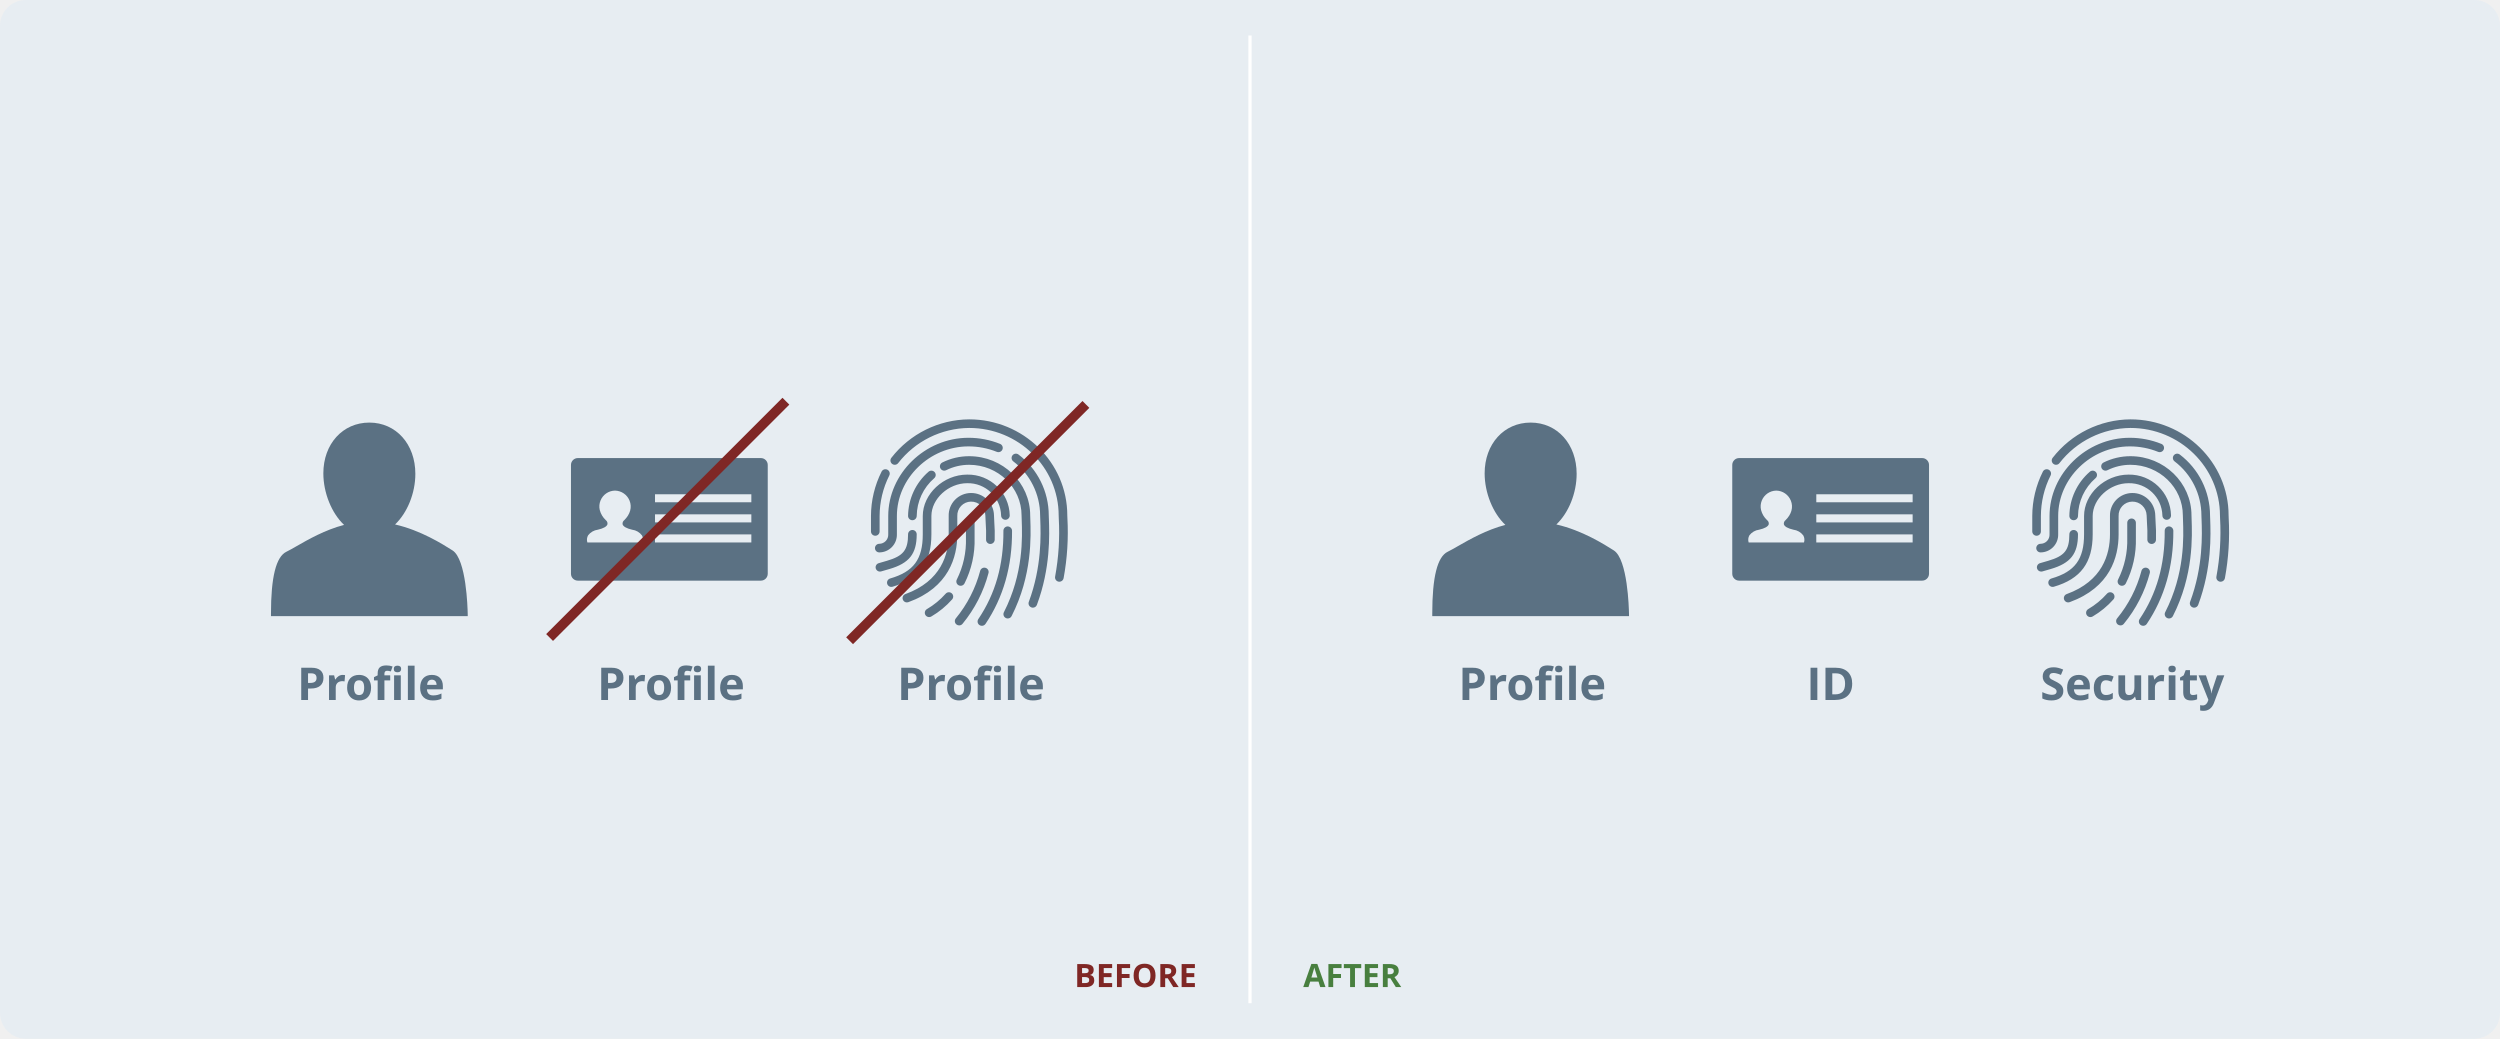
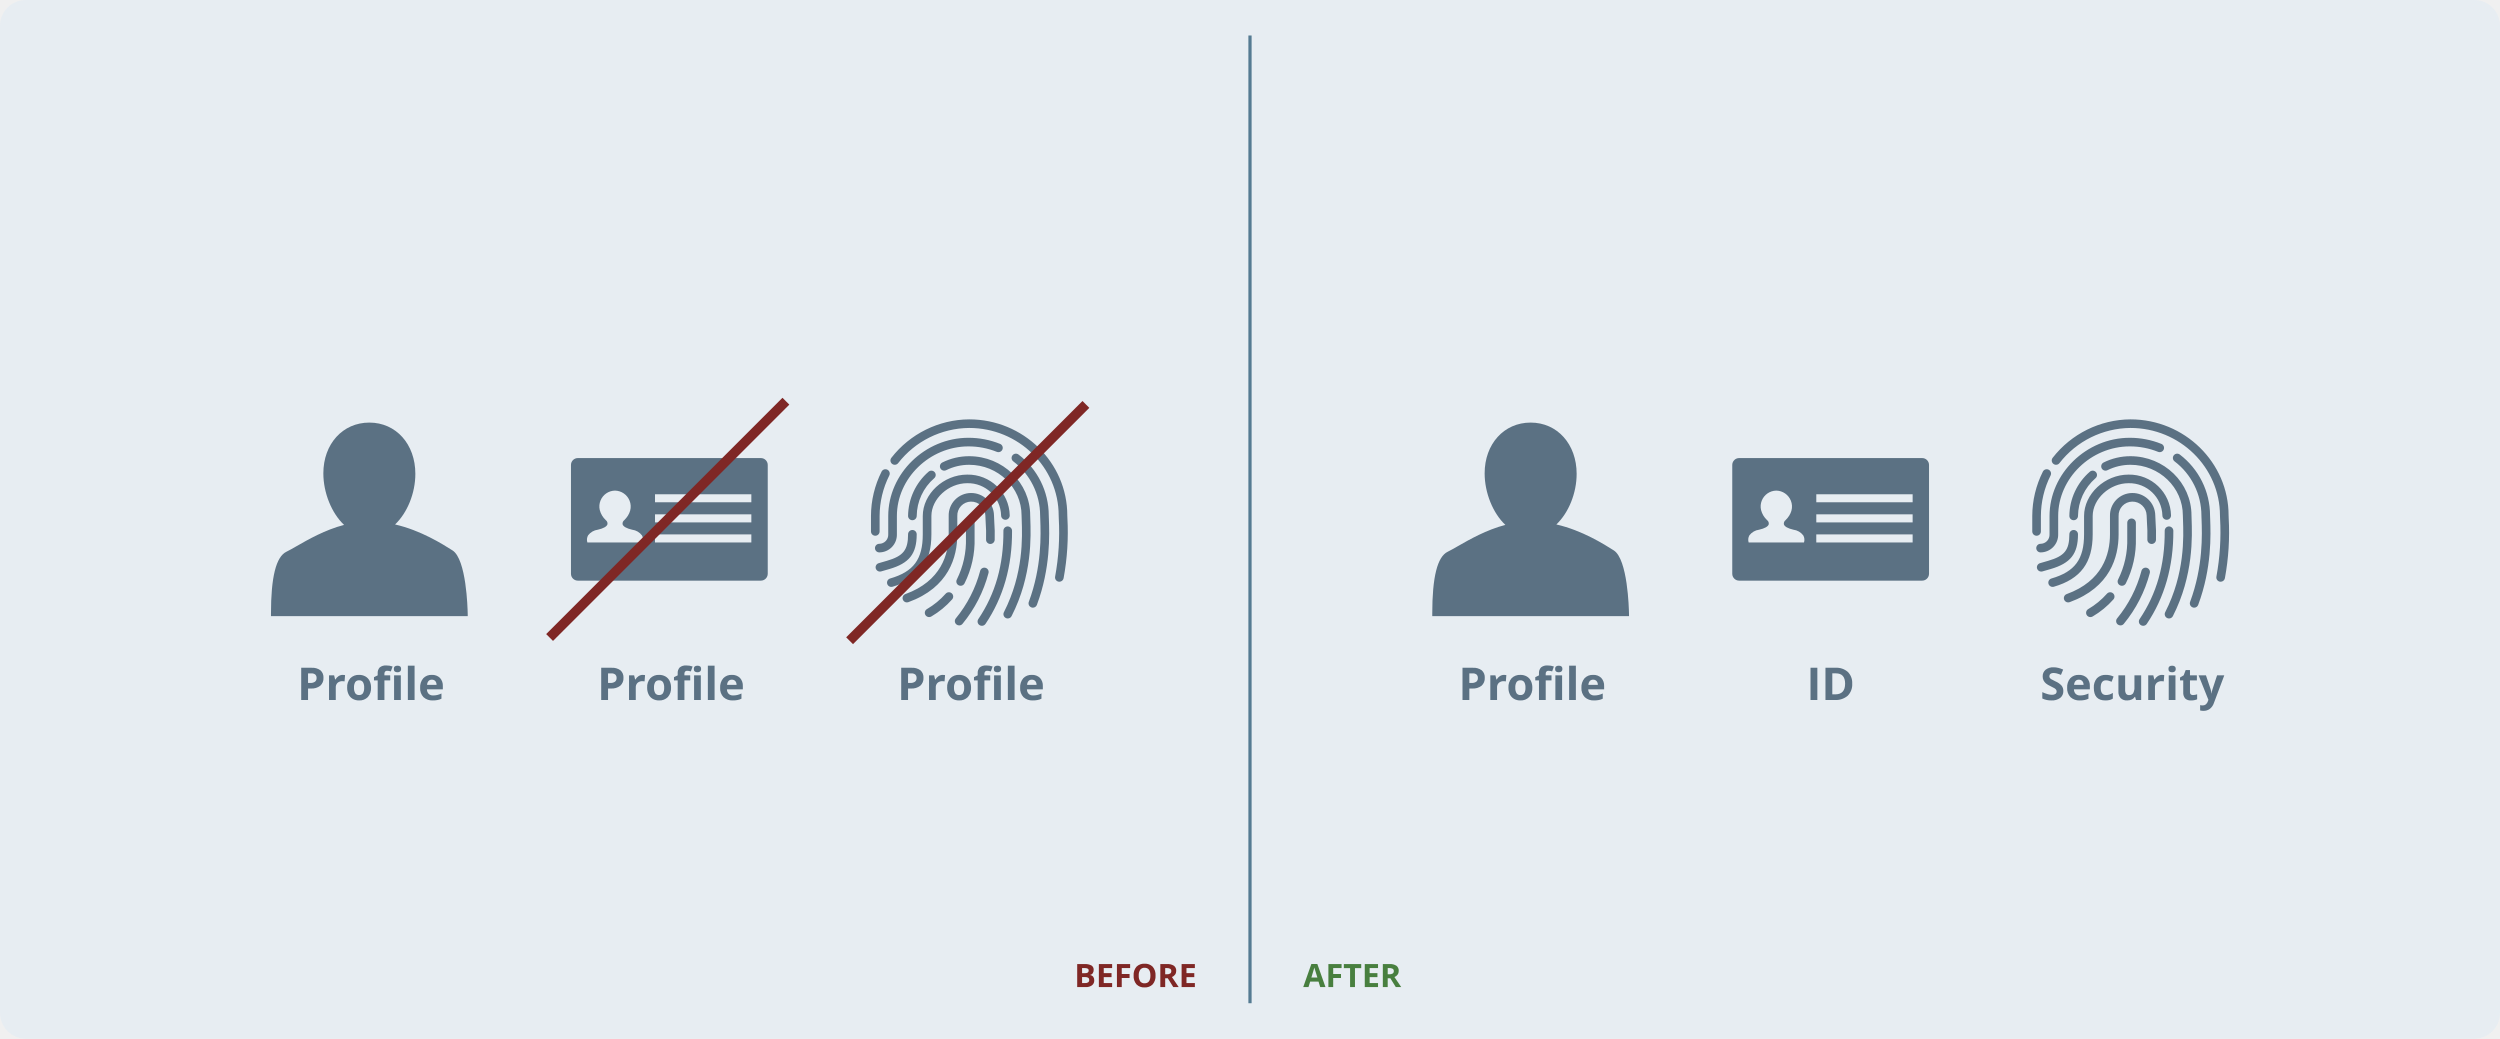
<svg xmlns="http://www.w3.org/2000/svg" width="775" height="322" viewBox="0 0 775 322">
  <g transform="translate(-441 -489)">
    <rect width="775" height="322" rx="8" transform="translate(441 489)" fill="#e7edf2" />
    <g transform="translate(145 -114)">
      <path d="M61,60H0v-.734C0,47.881,1.572,41.591,4.8,40.033c.837-.4,1.917-1.021,3.163-1.736,3.568-2.044,8.825-5.055,14.7-6.577-3.837-3.6-6.425-9.93-6.425-15.975C16.238,6.622,22.235,0,30.5,0S44.759,6.683,44.759,15.892c0,5.974-2.48,12.067-6.285,15.691,7.988,1.822,14.793,6.137,17.8,8.042,4.3,2.726,4.686,17.906,4.716,19.628L61,60Z" transform="translate(380 734)" fill="#5b7183" />
-       <text transform="translate(411 820)" fill="#5b7183" font-size="14" font-family="OpenSans-Bold, Open Sans" font-weight="700">
-         <tspan x="-22.883" y="0">Profile</tspan>
-       </text>
-       <text transform="translate(504 820)" fill="#5b7183" font-size="14" font-family="OpenSans-Bold, Open Sans" font-weight="700">
-         <tspan x="-22.883" y="0">Profile</tspan>
-       </text>
-       <text transform="translate(597 820)" fill="#5b7183" font-size="14" font-family="OpenSans-Bold, Open Sans" font-weight="700">
-         <tspan x="-22.883" y="0">Profile</tspan>
-       </text>
-       <text transform="translate(771 820)" fill="#5b7183" font-size="14" font-family="OpenSans-Bold, Open Sans" font-weight="700">
-         <tspan x="-22.883" y="0">Profile</tspan>
-       </text>
-       <text transform="translate(863.5 820)" fill="#5b7183" font-size="14" font-family="OpenSans-Bold, Open Sans" font-weight="700">
-         <tspan x="-7.499" y="0">ID</tspan>
-       </text>
-       <text transform="translate(957 820)" fill="#5b7183" font-size="14" font-family="OpenSans-Bold, Open Sans" font-weight="700">
-         <tspan x="-28.526" y="0">Security</tspan>
-       </text>
+       <path d="M-19.506-5.291h.7a2.322,2.322,0,0,0,1.463-.386A1.352,1.352,0,0,0-16.861-6.8a1.386,1.386,0,0,0-.407-1.1,1.906,1.906,0,0,0-1.275-.355h-.964Zm4.785-1.586a3.055,3.055,0,0,1-1.008,2.468,4.312,4.312,0,0,1-2.868.854h-.909V0h-2.119V-9.994h3.192a4.246,4.246,0,0,1,2.765.783A2.854,2.854,0,0,1-14.721-6.877Zm5.988-.909a3.362,3.362,0,0,1,.7.062L-8.186-5.77A2.388,2.388,0,0,0-8.8-5.838a2.211,2.211,0,0,0-1.555.513,1.853,1.853,0,0,0-.557,1.436V0H-13V-7.643h1.579l.308,1.285h.1a2.873,2.873,0,0,1,.96-1.036A2.368,2.368,0,0,1-8.733-7.786ZM-5.26-3.835a3.208,3.208,0,0,0,.373,1.716,1.332,1.332,0,0,0,1.213.581,1.311,1.311,0,0,0,1.2-.578,3.254,3.254,0,0,0,.366-1.719,3.157,3.157,0,0,0-.369-1.7A1.335,1.335,0,0,0-3.688-6.1a1.33,1.33,0,0,0-1.2.564A3.154,3.154,0,0,0-5.26-3.835Zm5.284,0A4.107,4.107,0,0,1-.96-.916,3.569,3.569,0,0,1-3.7.137,3.835,3.835,0,0,1-5.643-.345,3.207,3.207,0,0,1-6.935-1.729a4.652,4.652,0,0,1-.451-2.105,4.084,4.084,0,0,1,.978-2.912A3.59,3.59,0,0,1-3.661-7.786a3.856,3.856,0,0,1,1.941.479A3.194,3.194,0,0,1-.427-5.934,4.608,4.608,0,0,1,.024-3.835ZM5.971-6.077h-1.8V0H2.082V-6.077H.933v-1l1.148-.561V-8.2a2.5,2.5,0,0,1,.643-1.907,2.945,2.945,0,0,1,2.058-.6,5.355,5.355,0,0,1,1.921.321L6.169-8.859a3.886,3.886,0,0,0-1.162-.2.752.752,0,0,0-.643.263,1.089,1.089,0,0,0-.2.673v.479h1.8ZM7.079-9.618q0-1.019,1.135-1.019T9.348-9.618a.993.993,0,0,1-.284.755,1.192,1.192,0,0,1-.851.27Q7.079-8.593,7.079-9.618ZM9.252,0H7.167V-7.643H9.252Zm4.266,0H11.433V-10.637h2.085Zm5.353-6.3a1.322,1.322,0,0,0-1.039.42A1.946,1.946,0,0,0,17.4-4.689h2.926a1.738,1.738,0,0,0-.4-1.193A1.366,1.366,0,0,0,18.871-6.3ZM19.165.137A3.945,3.945,0,0,1,16.28-.882a3.857,3.857,0,0,1-1.039-2.885,4.242,4.242,0,0,1,.96-2.97,3.42,3.42,0,0,1,2.656-1.049,3.366,3.366,0,0,1,2.522.923,3.491,3.491,0,0,1,.9,2.55V-3.3H17.353a2.007,2.007,0,0,0,.526,1.388,1.852,1.852,0,0,0,1.381.5,5.732,5.732,0,0,0,1.306-.144,6.533,6.533,0,0,0,1.285-.458V-.4A4.9,4.9,0,0,1,20.682,0,7.37,7.37,0,0,1,19.165.137Z" transform="translate(411 820)" fill="#5b7183" />
+       <path d="M-19.506-5.291h.7a2.322,2.322,0,0,0,1.463-.386A1.352,1.352,0,0,0-16.861-6.8a1.386,1.386,0,0,0-.407-1.1,1.906,1.906,0,0,0-1.275-.355h-.964Zm4.785-1.586a3.055,3.055,0,0,1-1.008,2.468,4.312,4.312,0,0,1-2.868.854h-.909V0h-2.119V-9.994h3.192a4.246,4.246,0,0,1,2.765.783A2.854,2.854,0,0,1-14.721-6.877Zm5.988-.909a3.362,3.362,0,0,1,.7.062L-8.186-5.77A2.388,2.388,0,0,0-8.8-5.838a2.211,2.211,0,0,0-1.555.513,1.853,1.853,0,0,0-.557,1.436V0H-13V-7.643h1.579l.308,1.285h.1a2.873,2.873,0,0,1,.96-1.036A2.368,2.368,0,0,1-8.733-7.786ZM-5.26-3.835a3.208,3.208,0,0,0,.373,1.716,1.332,1.332,0,0,0,1.213.581,1.311,1.311,0,0,0,1.2-.578,3.254,3.254,0,0,0,.366-1.719,3.157,3.157,0,0,0-.369-1.7A1.335,1.335,0,0,0-3.688-6.1a1.33,1.33,0,0,0-1.2.564A3.154,3.154,0,0,0-5.26-3.835Zm5.284,0A4.107,4.107,0,0,1-.96-.916,3.569,3.569,0,0,1-3.7.137,3.835,3.835,0,0,1-5.643-.345,3.207,3.207,0,0,1-6.935-1.729a4.652,4.652,0,0,1-.451-2.105,4.084,4.084,0,0,1,.978-2.912A3.59,3.59,0,0,1-3.661-7.786a3.856,3.856,0,0,1,1.941.479A3.194,3.194,0,0,1-.427-5.934,4.608,4.608,0,0,1,.024-3.835ZM5.971-6.077h-1.8V0H2.082V-6.077H.933v-1l1.148-.561V-8.2a2.5,2.5,0,0,1,.643-1.907,2.945,2.945,0,0,1,2.058-.6,5.355,5.355,0,0,1,1.921.321L6.169-8.859a3.886,3.886,0,0,0-1.162-.2.752.752,0,0,0-.643.263,1.089,1.089,0,0,0-.2.673v.479h1.8ZM7.079-9.618q0-1.019,1.135-1.019T9.348-9.618a.993.993,0,0,1-.284.755,1.192,1.192,0,0,1-.851.27Q7.079-8.593,7.079-9.618ZM9.252,0H7.167V-7.643H9.252Zm4.266,0H11.433V-10.637h2.085Zm5.353-6.3a1.322,1.322,0,0,0-1.039.42A1.946,1.946,0,0,0,17.4-4.689h2.926a1.738,1.738,0,0,0-.4-1.193A1.366,1.366,0,0,0,18.871-6.3ZM19.165.137A3.945,3.945,0,0,1,16.28-.882a3.857,3.857,0,0,1-1.039-2.885,4.242,4.242,0,0,1,.96-2.97,3.42,3.42,0,0,1,2.656-1.049,3.366,3.366,0,0,1,2.522.923,3.491,3.491,0,0,1,.9,2.55V-3.3H17.353a2.007,2.007,0,0,0,.526,1.388,1.852,1.852,0,0,0,1.381.5,5.732,5.732,0,0,0,1.306-.144,6.533,6.533,0,0,0,1.285-.458V-.4A4.9,4.9,0,0,1,20.682,0,7.37,7.37,0,0,1,19.165.137Z" transform="translate(504 820)" fill="#5b7183" />
+       <path d="M-19.506-5.291h.7a2.322,2.322,0,0,0,1.463-.386A1.352,1.352,0,0,0-16.861-6.8a1.386,1.386,0,0,0-.407-1.1,1.906,1.906,0,0,0-1.275-.355h-.964Zm4.785-1.586a3.055,3.055,0,0,1-1.008,2.468,4.312,4.312,0,0,1-2.868.854h-.909V0h-2.119V-9.994h3.192a4.246,4.246,0,0,1,2.765.783A2.854,2.854,0,0,1-14.721-6.877Zm5.988-.909a3.362,3.362,0,0,1,.7.062L-8.186-5.77A2.388,2.388,0,0,0-8.8-5.838a2.211,2.211,0,0,0-1.555.513,1.853,1.853,0,0,0-.557,1.436V0H-13V-7.643h1.579l.308,1.285h.1a2.873,2.873,0,0,1,.96-1.036A2.368,2.368,0,0,1-8.733-7.786ZM-5.26-3.835a3.208,3.208,0,0,0,.373,1.716,1.332,1.332,0,0,0,1.213.581,1.311,1.311,0,0,0,1.2-.578,3.254,3.254,0,0,0,.366-1.719,3.157,3.157,0,0,0-.369-1.7A1.335,1.335,0,0,0-3.688-6.1a1.33,1.33,0,0,0-1.2.564A3.154,3.154,0,0,0-5.26-3.835Zm5.284,0A4.107,4.107,0,0,1-.96-.916,3.569,3.569,0,0,1-3.7.137,3.835,3.835,0,0,1-5.643-.345,3.207,3.207,0,0,1-6.935-1.729a4.652,4.652,0,0,1-.451-2.105,4.084,4.084,0,0,1,.978-2.912A3.59,3.59,0,0,1-3.661-7.786a3.856,3.856,0,0,1,1.941.479A3.194,3.194,0,0,1-.427-5.934,4.608,4.608,0,0,1,.024-3.835ZM5.971-6.077h-1.8V0H2.082V-6.077H.933v-1l1.148-.561V-8.2a2.5,2.5,0,0,1,.643-1.907,2.945,2.945,0,0,1,2.058-.6,5.355,5.355,0,0,1,1.921.321L6.169-8.859a3.886,3.886,0,0,0-1.162-.2.752.752,0,0,0-.643.263,1.089,1.089,0,0,0-.2.673v.479h1.8ZM7.079-9.618q0-1.019,1.135-1.019T9.348-9.618a.993.993,0,0,1-.284.755,1.192,1.192,0,0,1-.851.27Q7.079-8.593,7.079-9.618ZM9.252,0H7.167V-7.643H9.252Zm4.266,0H11.433V-10.637h2.085Zm5.353-6.3a1.322,1.322,0,0,0-1.039.42A1.946,1.946,0,0,0,17.4-4.689h2.926a1.738,1.738,0,0,0-.4-1.193A1.366,1.366,0,0,0,18.871-6.3ZM19.165.137A3.945,3.945,0,0,1,16.28-.882a3.857,3.857,0,0,1-1.039-2.885,4.242,4.242,0,0,1,.96-2.97,3.42,3.42,0,0,1,2.656-1.049,3.366,3.366,0,0,1,2.522.923,3.491,3.491,0,0,1,.9,2.55V-3.3H17.353a2.007,2.007,0,0,0,.526,1.388,1.852,1.852,0,0,0,1.381.5,5.732,5.732,0,0,0,1.306-.144,6.533,6.533,0,0,0,1.285-.458V-.4A4.9,4.9,0,0,1,20.682,0,7.37,7.37,0,0,1,19.165.137Z" transform="translate(597 820)" fill="#5b7183" />
+       <path d="M-19.506-5.291h.7a2.322,2.322,0,0,0,1.463-.386A1.352,1.352,0,0,0-16.861-6.8a1.386,1.386,0,0,0-.407-1.1,1.906,1.906,0,0,0-1.275-.355h-.964Zm4.785-1.586a3.055,3.055,0,0,1-1.008,2.468,4.312,4.312,0,0,1-2.868.854h-.909V0h-2.119V-9.994h3.192a4.246,4.246,0,0,1,2.765.783A2.854,2.854,0,0,1-14.721-6.877Zm5.988-.909a3.362,3.362,0,0,1,.7.062L-8.186-5.77A2.388,2.388,0,0,0-8.8-5.838a2.211,2.211,0,0,0-1.555.513,1.853,1.853,0,0,0-.557,1.436V0H-13V-7.643h1.579l.308,1.285h.1a2.873,2.873,0,0,1,.96-1.036A2.368,2.368,0,0,1-8.733-7.786ZM-5.26-3.835a3.208,3.208,0,0,0,.373,1.716,1.332,1.332,0,0,0,1.213.581,1.311,1.311,0,0,0,1.2-.578,3.254,3.254,0,0,0,.366-1.719,3.157,3.157,0,0,0-.369-1.7A1.335,1.335,0,0,0-3.688-6.1a1.33,1.33,0,0,0-1.2.564A3.154,3.154,0,0,0-5.26-3.835Zm5.284,0A4.107,4.107,0,0,1-.96-.916,3.569,3.569,0,0,1-3.7.137,3.835,3.835,0,0,1-5.643-.345,3.207,3.207,0,0,1-6.935-1.729a4.652,4.652,0,0,1-.451-2.105,4.084,4.084,0,0,1,.978-2.912A3.59,3.59,0,0,1-3.661-7.786a3.856,3.856,0,0,1,1.941.479A3.194,3.194,0,0,1-.427-5.934,4.608,4.608,0,0,1,.024-3.835ZM5.971-6.077h-1.8V0H2.082V-6.077H.933v-1l1.148-.561V-8.2a2.5,2.5,0,0,1,.643-1.907,2.945,2.945,0,0,1,2.058-.6,5.355,5.355,0,0,1,1.921.321L6.169-8.859a3.886,3.886,0,0,0-1.162-.2.752.752,0,0,0-.643.263,1.089,1.089,0,0,0-.2.673v.479h1.8ZM7.079-9.618q0-1.019,1.135-1.019T9.348-9.618a.993.993,0,0,1-.284.755,1.192,1.192,0,0,1-.851.27Q7.079-8.593,7.079-9.618ZM9.252,0H7.167V-7.643H9.252Zm4.266,0H11.433V-10.637h2.085Zm5.353-6.3a1.322,1.322,0,0,0-1.039.42A1.946,1.946,0,0,0,17.4-4.689h2.926a1.738,1.738,0,0,0-.4-1.193A1.366,1.366,0,0,0,18.871-6.3ZM19.165.137A3.945,3.945,0,0,1,16.28-.882a3.857,3.857,0,0,1-1.039-2.885,4.242,4.242,0,0,1,.96-2.97,3.42,3.42,0,0,1,2.656-1.049,3.366,3.366,0,0,1,2.522.923,3.491,3.491,0,0,1,.9,2.55V-3.3H17.353a2.007,2.007,0,0,0,.526,1.388,1.852,1.852,0,0,0,1.381.5,5.732,5.732,0,0,0,1.306-.144,6.533,6.533,0,0,0,1.285-.458V-.4A4.9,4.9,0,0,1,20.682,0,7.37,7.37,0,0,1,19.165.137Z" transform="translate(771 820)" fill="#5b7183" />
+       <path d="M-6.241,0V-9.994h2.119V0ZM6.686-5.093a4.922,4.922,0,0,1-1.4,3.78A5.729,5.729,0,0,1,1.224,0h-2.83V-9.994H1.531A5.284,5.284,0,0,1,5.332-8.7,4.752,4.752,0,0,1,6.686-5.093Zm-2.2.055q0-3.22-2.844-3.22H.513V-1.75h.909Q4.484-1.75,4.484-5.038Z" transform="translate(863.5 820)" fill="#5b7183" />
+       <path d="M-21.369-2.775a2.583,2.583,0,0,1-.974,2.133,4.232,4.232,0,0,1-2.71.779,6.366,6.366,0,0,1-2.83-.6V-2.434a11.663,11.663,0,0,0,1.712.636,5.067,5.067,0,0,0,1.282.185,1.822,1.822,0,0,0,1.07-.267.912.912,0,0,0,.373-.793.875.875,0,0,0-.164-.523,1.836,1.836,0,0,0-.482-.441,12.4,12.4,0,0,0-1.3-.677,6.14,6.14,0,0,1-1.374-.827,3.105,3.105,0,0,1-.731-.923,2.634,2.634,0,0,1-.273-1.23,2.583,2.583,0,0,1,.9-2.085,3.735,3.735,0,0,1,2.485-.759,5.868,5.868,0,0,1,1.487.185,10.22,10.22,0,0,1,1.48.52L-22.1-7.786a10,10,0,0,0-1.323-.458,4.258,4.258,0,0,0-1.029-.13,1.362,1.362,0,0,0-.923.28.925.925,0,0,0-.321.731.905.905,0,0,0,.13.489,1.428,1.428,0,0,0,.414.4,12.787,12.787,0,0,0,1.343.7,5.345,5.345,0,0,1,1.921,1.343A2.622,2.622,0,0,1-21.369-2.775ZM-16.557-6.3a1.322,1.322,0,0,0-1.039.42,1.946,1.946,0,0,0-.431,1.193H-15.1a1.738,1.738,0,0,0-.4-1.193A1.366,1.366,0,0,0-16.557-6.3Zm.294,6.439A3.945,3.945,0,0,1-19.147-.882a3.857,3.857,0,0,1-1.039-2.885,4.242,4.242,0,0,1,.96-2.97A3.42,3.42,0,0,1-16.57-7.786a3.366,3.366,0,0,1,2.522.923,3.491,3.491,0,0,1,.9,2.55V-3.3h-4.929a2.007,2.007,0,0,0,.526,1.388,1.852,1.852,0,0,0,1.381.5,5.732,5.732,0,0,0,1.306-.144,6.533,6.533,0,0,0,1.285-.458V-.4A4.9,4.9,0,0,1-14.745,0,7.37,7.37,0,0,1-16.263.137Zm7.916,0q-3.568,0-3.568-3.917a4.178,4.178,0,0,1,.971-2.977A3.641,3.641,0,0,1-8.162-7.786a5.3,5.3,0,0,1,2.379.52L-6.4-5.653q-.492-.2-.916-.325A2.951,2.951,0,0,0-8.162-6.1q-1.627,0-1.627,2.311,0,2.242,1.627,2.242a3.709,3.709,0,0,0,1.114-.161,4.023,4.023,0,0,0,1.025-.5V-.431A3.36,3.36,0,0,1-7.044.014,5.747,5.747,0,0,1-8.347.137ZM1.162,0,.882-.978H.772a2.2,2.2,0,0,1-.95.824,3.244,3.244,0,0,1-1.4.291,2.669,2.669,0,0,1-2.03-.721,2.9,2.9,0,0,1-.684-2.075V-7.643h2.085v4.464a2.144,2.144,0,0,0,.294,1.241,1.069,1.069,0,0,0,.937.414A1.408,1.408,0,0,0,.287-2.109a3.625,3.625,0,0,0,.39-1.938v-3.6H2.762V0ZM9.215-7.786a3.362,3.362,0,0,1,.7.062L9.762-5.77a2.388,2.388,0,0,0-.615-.068,2.211,2.211,0,0,0-1.555.513A1.853,1.853,0,0,0,7.034-3.89V0H4.949V-7.643H6.528l.308,1.285h.1A2.873,2.873,0,0,1,7.9-7.393,2.368,2.368,0,0,1,9.215-7.786Zm2-1.832q0-1.019,1.135-1.019t1.135,1.019a.993.993,0,0,1-.284.755,1.192,1.192,0,0,1-.851.27Q11.218-8.593,11.218-9.618ZM13.392,0H11.307V-7.643h2.085ZM18.8-1.524a4.52,4.52,0,0,0,1.313-.239V-.212A4.68,4.68,0,0,1,18.2.137,2.343,2.343,0,0,1,16.375-.5a2.752,2.752,0,0,1-.571-1.9V-6.077h-1v-.882l1.148-.7.6-1.613H17.89v1.627h2.14v1.565H17.89v3.685a.814.814,0,0,0,.25.656A.984.984,0,0,0,18.8-1.524Zm1.764-6.118h2.283l1.442,4.3a5.966,5.966,0,0,1,.253,1.326h.041a5.86,5.86,0,0,1,.294-1.326l1.415-4.3h2.235L25.293.978a3.732,3.732,0,0,1-1.268,1.791,3.2,3.2,0,0,1-1.924.595,4.839,4.839,0,0,1-1.06-.116V1.593a3.564,3.564,0,0,0,.82.089,1.481,1.481,0,0,0,.967-.338A2.194,2.194,0,0,0,23.475.321L23.6-.055Z" transform="translate(957 820)" fill="#5b7183" />
      <path d="M61,60H0v-.734C0,47.881,1.572,41.591,4.8,40.033c.837-.4,1.917-1.021,3.163-1.736,3.568-2.044,8.825-5.055,14.7-6.577-3.837-3.6-6.425-9.93-6.425-15.975C16.238,6.622,22.235,0,30.5,0S44.759,6.683,44.759,15.892c0,5.974-2.48,12.067-6.285,15.691,7.988,1.822,14.793,6.137,17.8,8.042,4.3,2.726,4.686,17.906,4.716,19.628L61,60Z" transform="translate(740 734)" fill="#5b7183" />
      <path d="M33.638,63.776a1.331,1.331,0,0,1-.365-1.85c5.3-7.856,7.854-16.821,7.785-27.4a1.342,1.342,0,0,1,1.333-1.339,1.381,1.381,0,0,1,1.344,1.326c.067,10.984-2.7,20.706-8.239,28.906A1.344,1.344,0,0,1,34.383,64,1.314,1.314,0,0,1,33.638,63.776Zm-7.145-.2A1.328,1.328,0,0,1,26.3,61.7,38.8,38.8,0,0,0,33.853,46.96a1.337,1.337,0,0,1,2.586.68,41.361,41.361,0,0,1-8.063,15.753,1.328,1.328,0,0,1-1.036.485A1.351,1.351,0,0,1,26.493,63.579Zm15.3-2a1.328,1.328,0,0,1-.587-1.786c6.131-12.027,5.716-23.278,5.52-28.688-.026-.653-.04-1.013-.04-1.315,0-8.661-7.292-15.7-16.255-15.7a16,16,0,0,0-7.123,1.672,1.335,1.335,0,1,1-1.186-2.392,18.644,18.644,0,0,1,8.309-1.947c10.438,0,18.931,8.24,18.931,18.371,0,.277.014.6.03.979.2,5.431.645,17.594-5.8,30.227a1.331,1.331,0,0,1-1.2.731A1.362,1.362,0,0,1,41.792,61.582Zm-24.915-.925a1.331,1.331,0,0,1,.463-1.83,23.69,23.69,0,0,0,5.817-4.776,1.336,1.336,0,0,1,2.024,1.744,26.428,26.428,0,0,1-6.47,5.323,1.328,1.328,0,0,1-.683.187A1.346,1.346,0,0,1,16.878,60.656Zm32.844-2.363a1.328,1.328,0,0,1-.793-1.712c4.085-10.966,3.727-20.888,3.55-25.658l-.014-.337c-.015-.307-.026-.573-.026-.8A21.119,21.119,0,0,0,44.11,13.021a1.324,1.324,0,0,1-.235-1.869,1.339,1.339,0,0,1,1.877-.235,23.759,23.759,0,0,1,9.364,18.869c0,.2.011.424.022.686l.014.285c.179,5.008.556,15.287-3.711,26.749a1.33,1.33,0,0,1-1.253.875A1.217,1.217,0,0,1,49.721,58.293ZM9.878,55.875a1.334,1.334,0,0,1,.8-1.715c11.087-4.021,13.414-12.3,13.414-18.536V29.96a6.935,6.935,0,0,1,6.885-7.128,7.069,7.069,0,0,1,7.159,6.952c0,.486.042,1.1.085,1.835a53.841,53.841,0,0,1,.134,5.733,1.357,1.357,0,0,1-1.392,1.28,1.341,1.341,0,0,1-1.285-1.389,51.071,51.071,0,0,0-.126-5.458c-.056-.8-.094-1.475-.094-2A4.393,4.393,0,0,0,30.974,25.5a4.293,4.293,0,0,0-4.208,4.461v5.664c0,7.088-2.632,16.491-15.176,21.046a1.231,1.231,0,0,1-.455.083A1.343,1.343,0,0,1,9.878,55.875ZM5.033,50.987a1.336,1.336,0,0,1,.91-1.656c7.281-2.11,10.116-5.95,10.116-13.7V29.968c0-6.84,6.438-12.84,13.775-12.84A12.947,12.947,0,0,1,43.018,29.792a1.338,1.338,0,0,1-2.677,0,10.274,10.274,0,0,0-10.508-10c-5.809,0-11.1,4.851-11.1,10.174v5.664c0,8.829-3.716,13.838-12.047,16.261a1.346,1.346,0,0,1-1.657-.906Zm22.154.458a1.329,1.329,0,0,1-.573-1.8,26.927,26.927,0,0,0,2.832-12.885V32.077a1.338,1.338,0,0,1,2.677,0v4.685a29.529,29.529,0,0,1-3.132,14.115,1.34,1.34,0,0,1-1.191.717A1.319,1.319,0,0,1,27.187,51.445Zm30.958-1.133a1.333,1.333,0,0,1-1.06-1.562A75.927,75.927,0,0,0,58.22,30.7l-.031-.867c0-15-12.453-27.168-27.758-27.168a28.171,28.171,0,0,0-22,10.9,1.336,1.336,0,0,1-2.114-1.635A30.86,30.86,0,0,1,30.431,0C47.213,0,60.865,13.362,60.865,29.789l.027.774a78.538,78.538,0,0,1-1.178,18.7A1.34,1.34,0,0,1,58.4,50.339,1.4,1.4,0,0,1,58.145,50.312ZM1.491,46.24a1.335,1.335,0,0,1,.91-1.656l2.519-.731c5.1-1.482,6.58-3.326,6.58-8.219a1.338,1.338,0,0,1,2.677,0c0,6.056-2.3,8.978-8.507,10.778l-2.519.728a1.3,1.3,0,0,1-.375.054A1.338,1.338,0,0,1,1.491,46.24Zm-.252-6.328a1.338,1.338,0,0,1,1.338-1.334,2.8,2.8,0,0,0,2.777-2.947V29.968c0-13.147,11.393-24.256,24.881-24.256a26.214,26.214,0,0,1,9.79,1.893,1.329,1.329,0,0,1,.725,1.742A1.343,1.343,0,0,1,39,10.069a23.492,23.492,0,0,0-8.764-1.687c-12.035,0-22.2,9.887-22.2,21.589v5.664a5.479,5.479,0,0,1-5.456,5.611A1.336,1.336,0,0,1,1.239,39.912ZM0,34.744V29.965A30.843,30.843,0,0,1,3.3,16.178a1.338,1.338,0,0,1,2.378,1.227,28.121,28.121,0,0,0-3,12.56v4.778a1.338,1.338,0,0,1-2.677,0Zm11.5-4.778A18.4,18.4,0,0,1,17.842,16.24a1.343,1.343,0,0,1,1.89.112,1.327,1.327,0,0,1-.112,1.883,15.75,15.75,0,0,0-5.44,11.731,1.34,1.34,0,0,1-2.679,0Z" transform="translate(566 733)" fill="#5b7183" />
      <path d="M33.638,63.776a1.331,1.331,0,0,1-.365-1.85c5.3-7.856,7.854-16.821,7.785-27.4a1.342,1.342,0,0,1,1.333-1.339,1.381,1.381,0,0,1,1.344,1.326c.067,10.984-2.7,20.706-8.239,28.906A1.344,1.344,0,0,1,34.383,64,1.314,1.314,0,0,1,33.638,63.776Zm-7.145-.2A1.328,1.328,0,0,1,26.3,61.7,38.8,38.8,0,0,0,33.853,46.96a1.337,1.337,0,0,1,2.586.68,41.361,41.361,0,0,1-8.063,15.753,1.328,1.328,0,0,1-1.036.485A1.351,1.351,0,0,1,26.493,63.579Zm15.3-2a1.328,1.328,0,0,1-.587-1.786c6.131-12.027,5.716-23.278,5.52-28.688-.026-.653-.04-1.013-.04-1.315,0-8.661-7.292-15.7-16.255-15.7a16,16,0,0,0-7.123,1.672,1.335,1.335,0,1,1-1.186-2.392,18.644,18.644,0,0,1,8.309-1.947c10.438,0,18.931,8.24,18.931,18.371,0,.277.014.6.03.979.2,5.431.645,17.594-5.8,30.227a1.331,1.331,0,0,1-1.2.731A1.362,1.362,0,0,1,41.792,61.582Zm-24.915-.925a1.331,1.331,0,0,1,.463-1.83,23.69,23.69,0,0,0,5.817-4.776,1.336,1.336,0,0,1,2.024,1.744,26.428,26.428,0,0,1-6.47,5.323,1.328,1.328,0,0,1-.683.187A1.346,1.346,0,0,1,16.878,60.656Zm32.844-2.363a1.328,1.328,0,0,1-.793-1.712c4.085-10.966,3.727-20.888,3.55-25.658l-.014-.337c-.015-.307-.026-.573-.026-.8A21.119,21.119,0,0,0,44.11,13.021a1.324,1.324,0,0,1-.235-1.869,1.339,1.339,0,0,1,1.877-.235,23.759,23.759,0,0,1,9.364,18.869c0,.2.011.424.022.686l.014.285c.179,5.008.556,15.287-3.711,26.749a1.33,1.33,0,0,1-1.253.875A1.217,1.217,0,0,1,49.721,58.293ZM9.878,55.875a1.334,1.334,0,0,1,.8-1.715c11.087-4.021,13.414-12.3,13.414-18.536V29.96a6.935,6.935,0,0,1,6.885-7.128,7.069,7.069,0,0,1,7.159,6.952c0,.486.042,1.1.085,1.835a53.841,53.841,0,0,1,.134,5.733,1.357,1.357,0,0,1-1.392,1.28,1.341,1.341,0,0,1-1.285-1.389,51.071,51.071,0,0,0-.126-5.458c-.056-.8-.094-1.475-.094-2A4.393,4.393,0,0,0,30.974,25.5a4.293,4.293,0,0,0-4.208,4.461v5.664c0,7.088-2.632,16.491-15.176,21.046a1.231,1.231,0,0,1-.455.083A1.343,1.343,0,0,1,9.878,55.875ZM5.033,50.987a1.336,1.336,0,0,1,.91-1.656c7.281-2.11,10.116-5.95,10.116-13.7V29.968c0-6.84,6.438-12.84,13.775-12.84A12.947,12.947,0,0,1,43.018,29.792a1.338,1.338,0,0,1-2.677,0,10.274,10.274,0,0,0-10.508-10c-5.809,0-11.1,4.851-11.1,10.174v5.664c0,8.829-3.716,13.838-12.047,16.261a1.346,1.346,0,0,1-1.657-.906Zm22.154.458a1.329,1.329,0,0,1-.573-1.8,26.927,26.927,0,0,0,2.832-12.885V32.077a1.338,1.338,0,0,1,2.677,0v4.685a29.529,29.529,0,0,1-3.132,14.115,1.34,1.34,0,0,1-1.191.717A1.319,1.319,0,0,1,27.187,51.445Zm30.958-1.133a1.333,1.333,0,0,1-1.06-1.562A75.927,75.927,0,0,0,58.22,30.7l-.031-.867c0-15-12.453-27.168-27.758-27.168a28.171,28.171,0,0,0-22,10.9,1.336,1.336,0,0,1-2.114-1.635A30.86,30.86,0,0,1,30.431,0C47.213,0,60.865,13.362,60.865,29.789l.027.774a78.538,78.538,0,0,1-1.178,18.7A1.34,1.34,0,0,1,58.4,50.339,1.4,1.4,0,0,1,58.145,50.312ZM1.491,46.24a1.335,1.335,0,0,1,.91-1.656l2.519-.731c5.1-1.482,6.58-3.326,6.58-8.219a1.338,1.338,0,0,1,2.677,0c0,6.056-2.3,8.978-8.507,10.778l-2.519.728a1.3,1.3,0,0,1-.375.054A1.338,1.338,0,0,1,1.491,46.24Zm-.252-6.328a1.338,1.338,0,0,1,1.338-1.334,2.8,2.8,0,0,0,2.777-2.947V29.968c0-13.147,11.393-24.256,24.881-24.256a26.214,26.214,0,0,1,9.79,1.893,1.329,1.329,0,0,1,.725,1.742A1.343,1.343,0,0,1,39,10.069a23.492,23.492,0,0,0-8.764-1.687c-12.035,0-22.2,9.887-22.2,21.589v5.664a5.479,5.479,0,0,1-5.456,5.611A1.336,1.336,0,0,1,1.239,39.912ZM0,34.744V29.965A30.843,30.843,0,0,1,3.3,16.178a1.338,1.338,0,0,1,2.378,1.227,28.121,28.121,0,0,0-3,12.56v4.778a1.338,1.338,0,0,1-2.677,0Zm11.5-4.778A18.4,18.4,0,0,1,17.842,16.24a1.343,1.343,0,0,1,1.89.112,1.327,1.327,0,0,1-.112,1.883,15.75,15.75,0,0,0-5.44,11.731,1.34,1.34,0,0,1-2.679,0Z" transform="translate(926 733)" fill="#5b7183" />
      <path d="M58.847,38H2.153A2.134,2.134,0,0,1,0,35.891V2.11A2.134,2.134,0,0,1,2.153,0H58.847A2.134,2.134,0,0,1,61,2.11V35.89A2.134,2.134,0,0,1,58.847,38Zm-32.8-14.328v2.492H55.917V23.672ZM13.644,10.087a4.929,4.929,0,0,0-4.488,3.085,4.833,4.833,0,0,0-.23,2.934A6.483,6.483,0,0,0,10.8,19.25a1.306,1.306,0,0,1,.511,1.273c-.2.7-1.261,1.3-2.993,1.687a4.5,4.5,0,0,0-3.005,1.738,2.786,2.786,0,0,0-.231,2.217H22.24a2.763,2.763,0,0,0-.233-2.2,4.543,4.543,0,0,0-3.038-1.755c-1.714-.387-2.767-.982-2.965-1.676a1.32,1.32,0,0,1,.517-1.283c1.866-1.829,2.463-4.037,1.638-6.059A4.96,4.96,0,0,0,13.644,10.087Zm12.408,7.356v2.491H55.917V17.443Zm0-6.23v2.492H55.917V11.213Z" transform="translate(473 745)" fill="#5b7183" />
      <path d="M58.847,38H2.153A2.134,2.134,0,0,1,0,35.891V2.11A2.134,2.134,0,0,1,2.153,0H58.847A2.134,2.134,0,0,1,61,2.11V35.89A2.134,2.134,0,0,1,58.847,38Zm-32.8-14.328v2.492H55.917V23.672ZM13.644,10.087a4.929,4.929,0,0,0-4.488,3.085,4.833,4.833,0,0,0-.23,2.934A6.483,6.483,0,0,0,10.8,19.25a1.306,1.306,0,0,1,.511,1.273c-.2.7-1.261,1.3-2.993,1.687a4.5,4.5,0,0,0-3.005,1.738,2.786,2.786,0,0,0-.231,2.217H22.24a2.763,2.763,0,0,0-.233-2.2,4.543,4.543,0,0,0-3.038-1.755c-1.714-.387-2.767-.982-2.965-1.676a1.32,1.32,0,0,1,.517-1.283c1.866-1.829,2.463-4.037,1.638-6.059A4.96,4.96,0,0,0,13.644,10.087Zm12.408,7.356v2.491H55.917V17.443Zm0-6.23v2.492H55.917V11.213Z" transform="translate(833 745)" fill="#5b7183" />
-       <rect width="1" height="300" transform="translate(683 614)" fill="#fff" />
-       <text transform="translate(667 909)" fill="#7f2725" font-size="10" font-family="OpenSans-Bold, Open Sans" font-weight="700">
-         <tspan x="-37.969" y="0">BEFORE</tspan>
-       </text>
-       <text transform="translate(700 909)" fill="#487f3f" font-size="10" font-family="OpenSans-Bold, Open Sans" font-weight="700">
-         <tspan x="0" y="0">AFTER</tspan>
-       </text>
+       <rect width="1" height="300" transform="translate(683 614)" fill="#557b92" />
+       <path d="M-37.07-7.139h2.222a4.281,4.281,0,0,1,2.2.432,1.5,1.5,0,0,1,.686,1.375,1.732,1.732,0,0,1-.3,1.05,1.2,1.2,0,0,1-.8.493v.049a1.573,1.573,0,0,1,.979.566,1.843,1.843,0,0,1,.3,1.1,1.818,1.818,0,0,1-.706,1.523A3.052,3.052,0,0,1-34.4,0H-37.07Zm1.514,2.827h.879a1.607,1.607,0,0,0,.891-.19.71.71,0,0,0,.276-.63.63.63,0,0,0-.3-.588,1.93,1.93,0,0,0-.95-.178h-.8Zm0,1.2v1.86h.986a1.463,1.463,0,0,0,.923-.239.883.883,0,0,0,.3-.732q0-.889-1.27-.889ZM-26.24,0h-4.111V-7.139h4.111V-5.9h-2.6v1.567h2.417v1.24h-2.417V-1.25h2.6Zm2.979,0h-1.489V-7.139h4.092V-5.9h-2.6v1.841h2.422v1.235h-2.422Zm10.479-3.579a3.874,3.874,0,0,1-.879,2.725A3.258,3.258,0,0,1-16.182.1,3.258,3.258,0,0,1-18.7-.854a3.889,3.889,0,0,1-.879-2.734A3.836,3.836,0,0,1-18.7-6.311a3.3,3.3,0,0,1,2.527-.94,3.25,3.25,0,0,1,2.517.947A3.884,3.884,0,0,1-12.783-3.579Zm-5.21,0a2.982,2.982,0,0,0,.454,1.8,1.589,1.589,0,0,0,1.357.605q1.812,0,1.812-2.407t-1.8-2.412a1.6,1.6,0,0,0-1.362.608A2.969,2.969,0,0,0-17.993-3.579Zm8.2-.391H-9.3a1.868,1.868,0,0,0,1.06-.239A.854.854,0,0,0-7.9-4.961a.781.781,0,0,0-.349-.723A2.119,2.119,0,0,0-9.331-5.9H-9.79Zm0,1.23V0H-11.3V-7.139h2.08a3.56,3.56,0,0,1,2.153.53A1.891,1.891,0,0,1-6.372-5a1.894,1.894,0,0,1-.347,1.121A2.294,2.294,0,0,1-7.7-3.11Q-6.089-.7-5.6,0H-7.28l-1.7-2.739ZM-.591,0H-4.7V-7.139H-.591V-5.9h-2.6v1.567H-.771v1.24H-3.188V-1.25h2.6Z" transform="translate(667 909)" fill="#7f2725" />
+       <path d="M5.269,0,4.751-1.7h-2.6L1.631,0H0L2.52-7.168H4.37L6.9,0ZM4.39-2.969q-.718-2.31-.808-2.612T3.452-6.06q-.161.625-.923,3.091ZM9.287,0H7.8V-7.139H11.89V-5.9h-2.6v1.841h2.422v1.235H9.287ZM16.04,0H14.526V-5.879H12.588v-1.26h5.391v1.26H16.04Zm7.148,0H19.077V-7.139h4.111V-5.9h-2.6v1.567h2.417v1.24H20.591V-1.25h2.6Zm3-3.97h.488a1.868,1.868,0,0,0,1.06-.239.854.854,0,0,0,.342-.752.781.781,0,0,0-.349-.723A2.119,2.119,0,0,0,26.65-5.9h-.459Zm0,1.23V0H24.678V-7.139h2.08a3.56,3.56,0,0,1,2.153.53A1.891,1.891,0,0,1,29.609-5a1.894,1.894,0,0,1-.347,1.121,2.294,2.294,0,0,1-.981.769Q29.893-.7,30.381,0H28.7L27-2.739Z" transform="translate(700 909)" fill="#487f3f" />
      <path d="M-.434.434-71.566,71.566" transform="translate(539 728)" fill="none" stroke="#7f2725" stroke-linecap="square" stroke-miterlimit="10" stroke-width="3" />
      <path d="M-.434.434-71.566,71.566" transform="translate(632 729)" fill="none" stroke="#7f2725" stroke-linecap="square" stroke-miterlimit="10" stroke-width="3" />
    </g>
  </g>
</svg>
